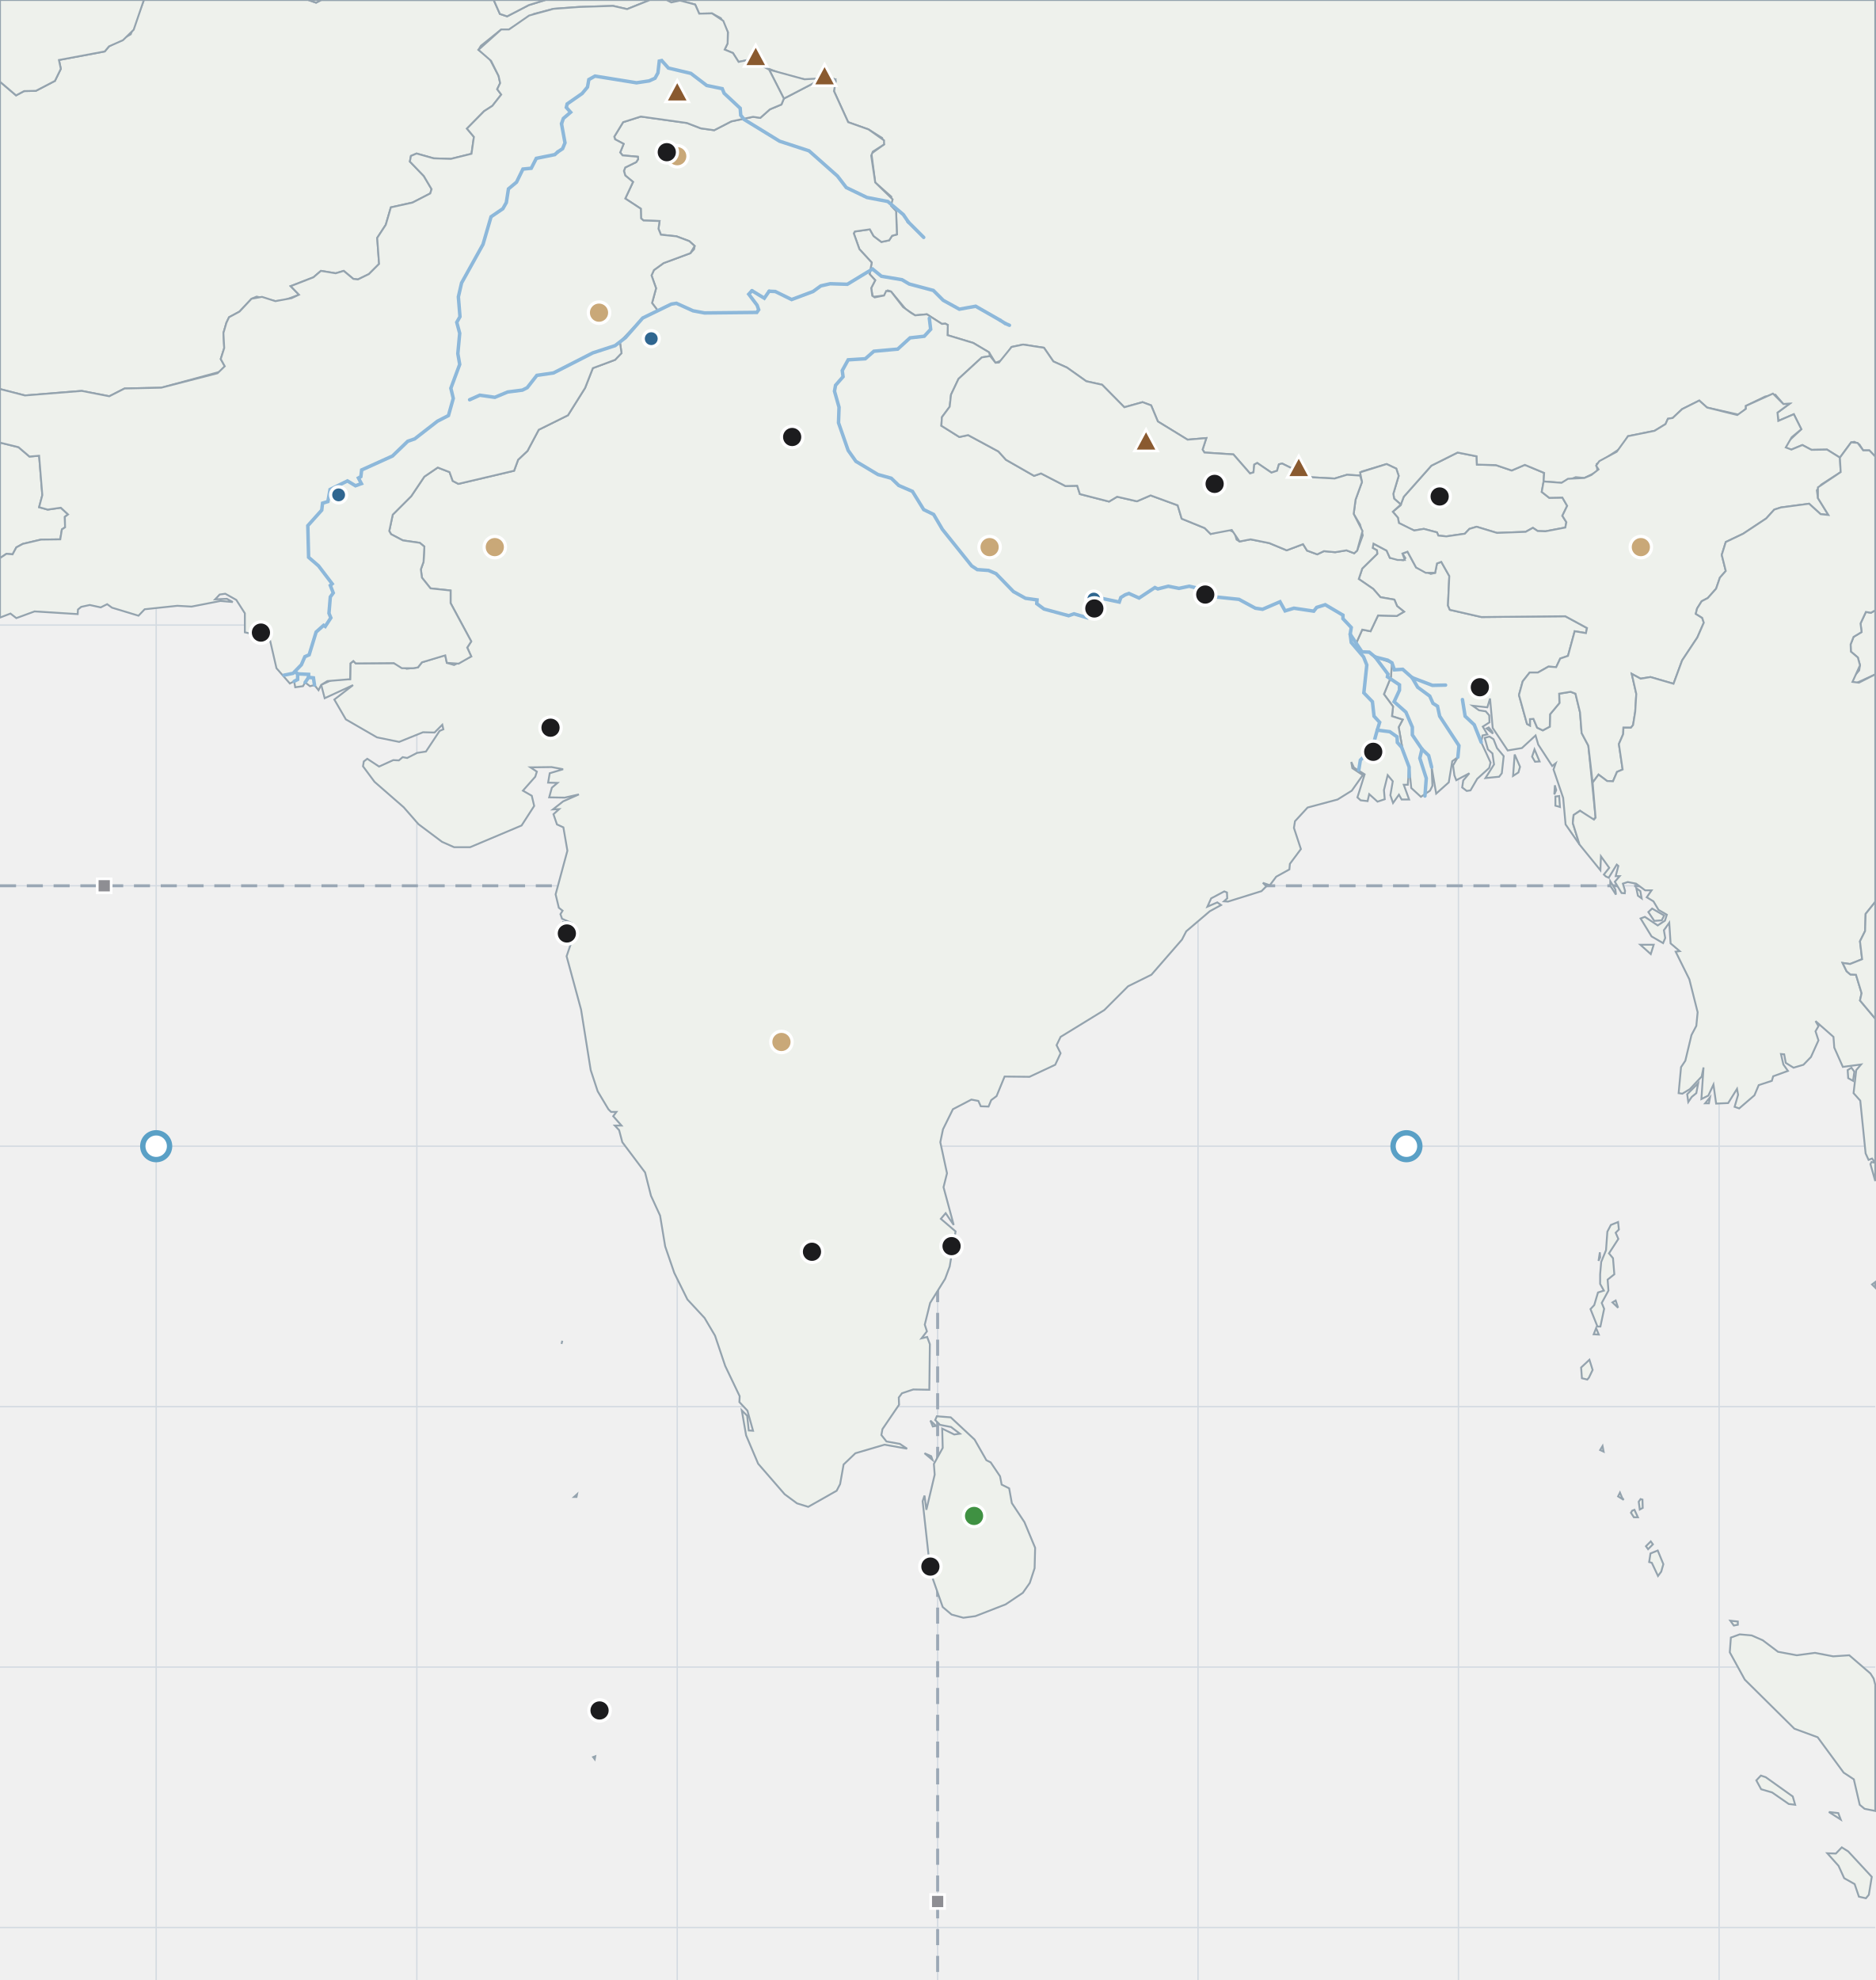
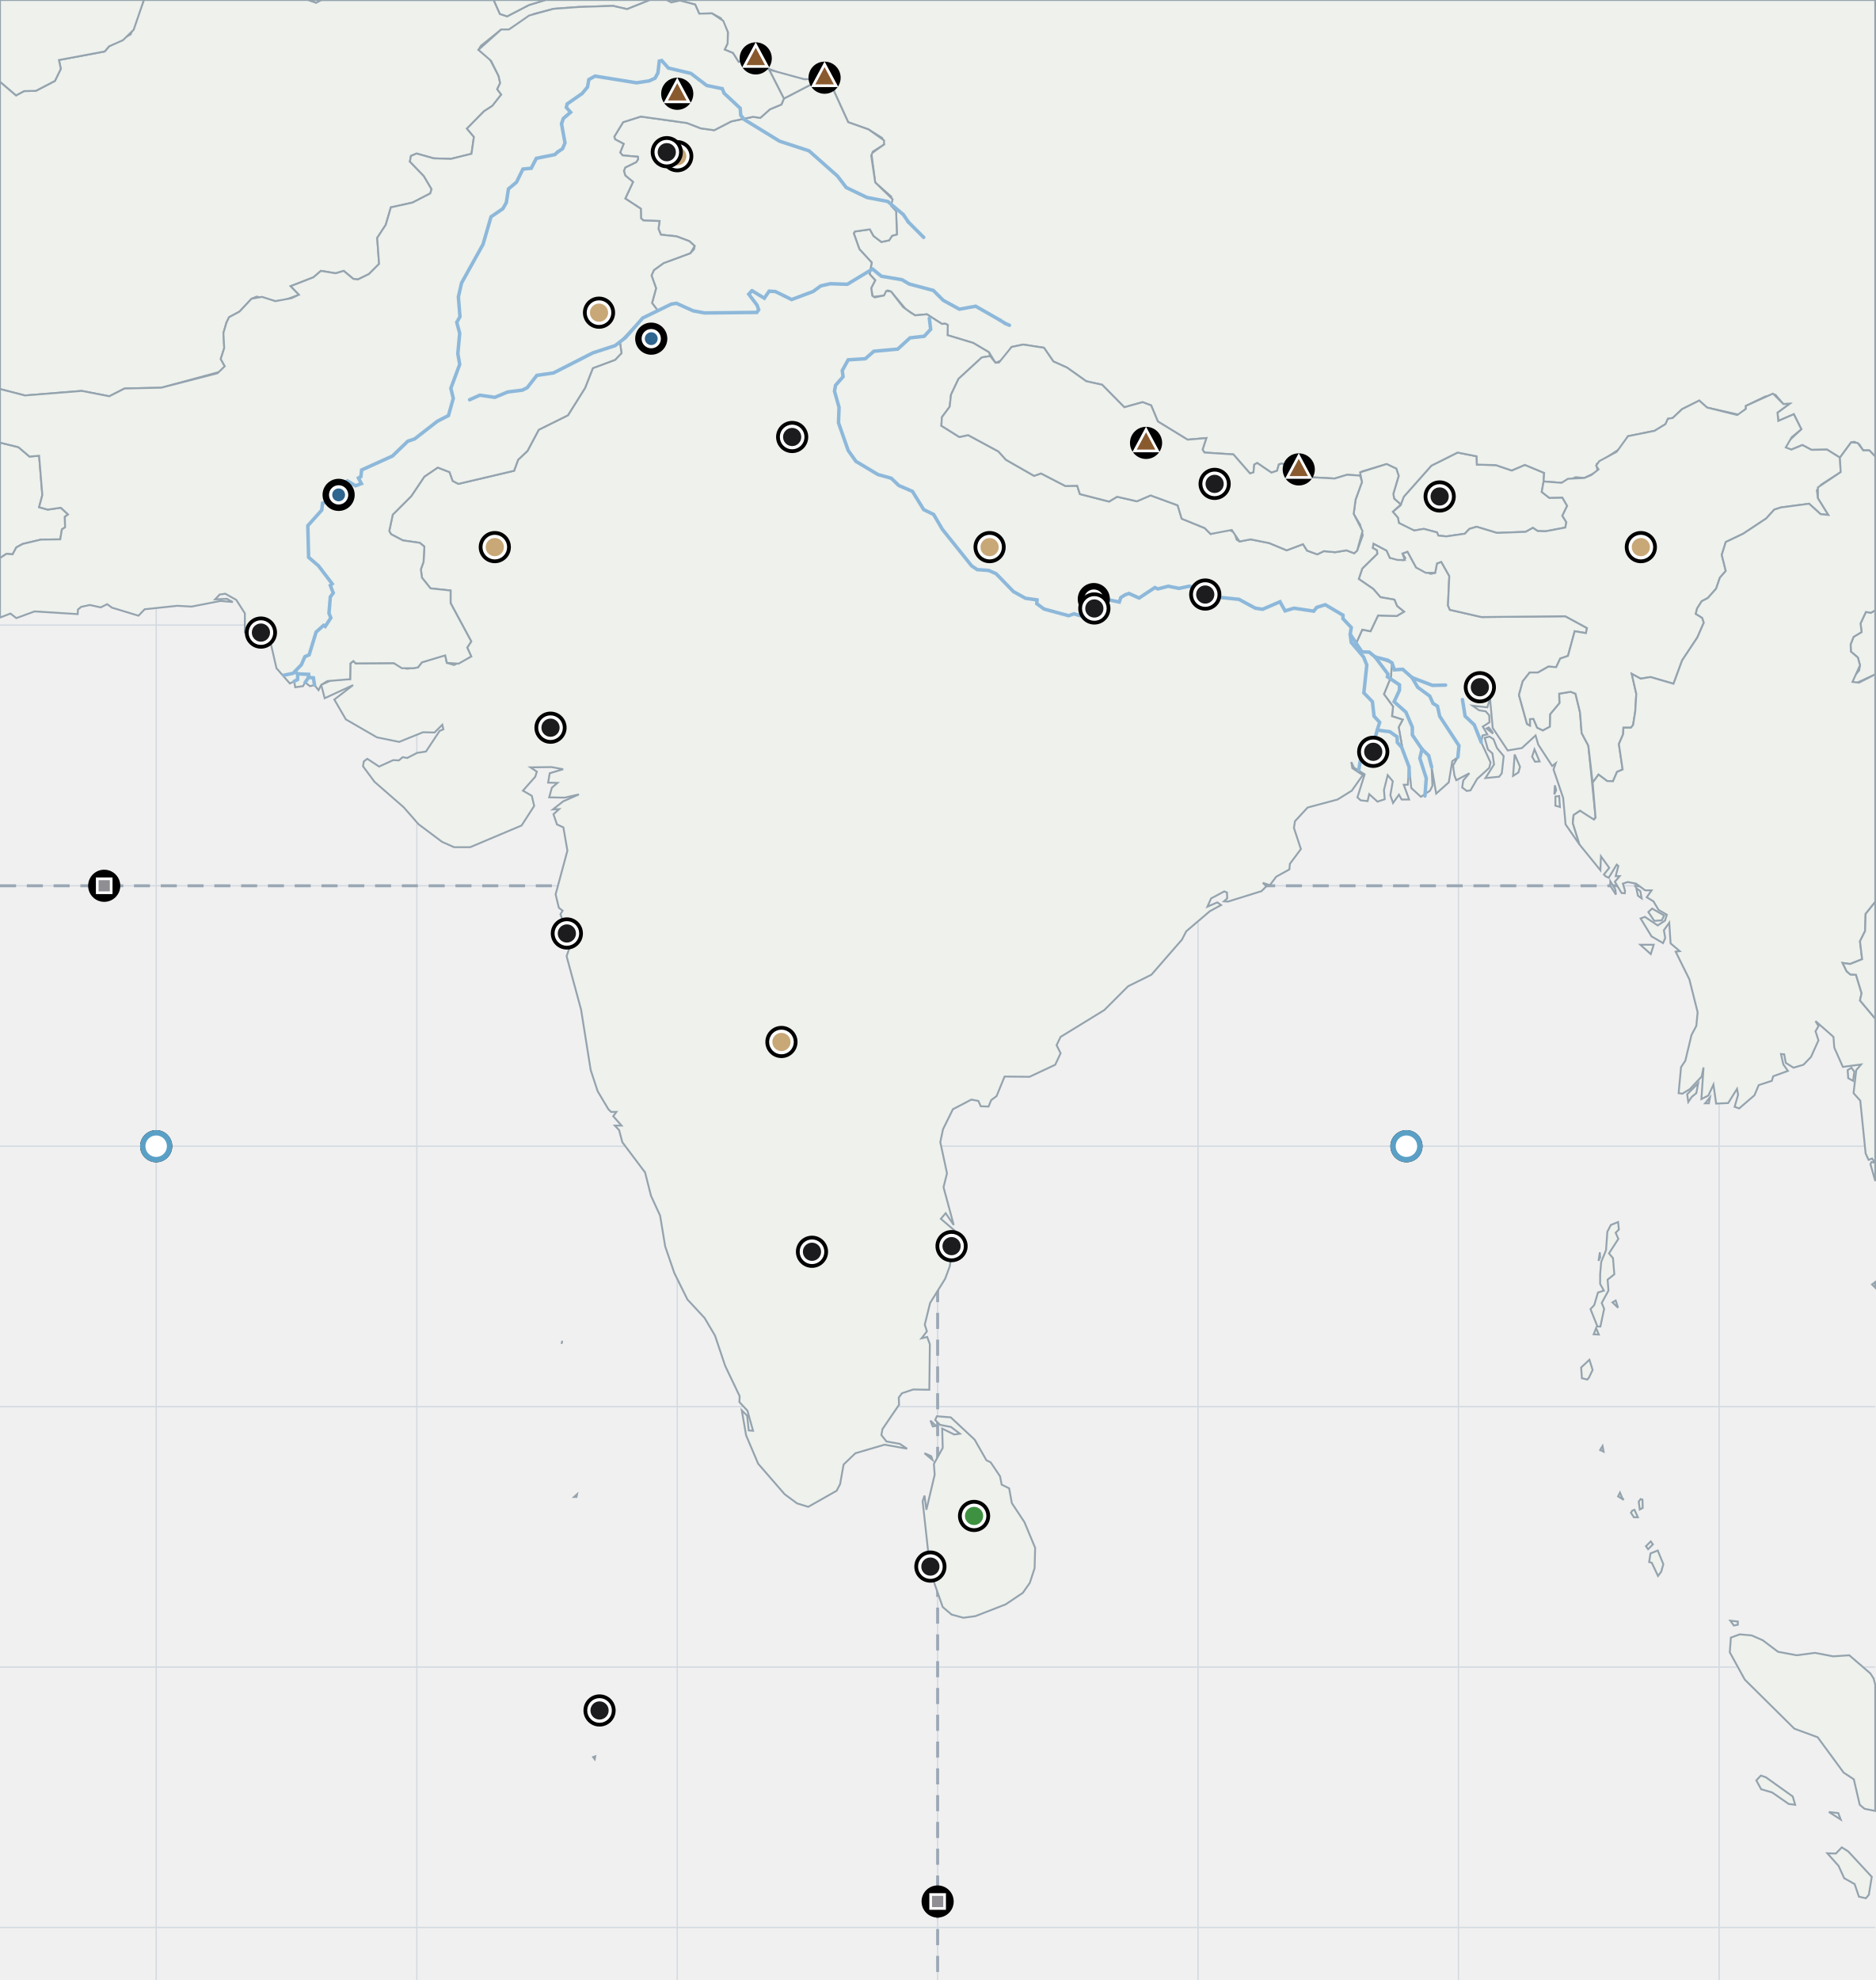
<svg xmlns="http://www.w3.org/2000/svg" viewBox="0 0 700 739" data-region="sasia">
  <style>.land{fill:#eef1ec;stroke:#94a3ae;stroke-width:.7;vector-effect:non-scaling-stroke}.river{fill:none;stroke:#8db8da;stroke-width:1.3;stroke-linecap:round;vector-effect:non-scaling-stroke}.grid{stroke:#d3dae1;stroke-width:.5}.grid-q{stroke:#9aa7b5;stroke-width:1.1;stroke-dasharray:6 4}.marker .hit{fill:#000;fill-opacity:0;pointer-events:all}.marker .dot{fill:#3a3a3c;stroke:#fff;stroke-width:1.2}.m-city .dot{fill:#1c1c1e}.m-river .dot{fill:#2f6690}.m-sea .dot{fill:#fff;stroke:#5aa0c6;stroke-width:2}.m-strait .dot{fill:#1a5276;stroke:#fff;stroke-width:1}.m-mountain .dot{fill:#8a5a2f;stroke:#fff;stroke-width:1}.m-lake .dot{fill:#7ec8e3}.m-island .dot{fill:#3f9142}.m-grid .dot{fill:#8e8e93;stroke:#fff;stroke-width:1}.m-land .dot{fill:#c9a878}</style>
  <g id="grid">
    <line class="grid" x1="58.3" y1="0" x2="58.3" y2="739" />
    <line class="grid" x1="155.6" y1="0" x2="155.6" y2="739" />
    <line class="grid" x1="252.8" y1="0" x2="252.8" y2="739" />
    <line class="grid" x1="350.0" y1="0" x2="350.0" y2="739" />
    <line class="grid" x1="447.2" y1="0" x2="447.2" y2="739" />
    <line class="grid" x1="544.4" y1="0" x2="544.4" y2="739" />
    <line class="grid" x1="641.7" y1="0" x2="641.7" y2="739" />
    <line class="grid" x1="0" y1="719.4" x2="700" y2="719.4" />
    <line class="grid" x1="0" y1="622.2" x2="700" y2="622.2" />
    <line class="grid" x1="0" y1="525.0" x2="700" y2="525.0" />
    <line class="grid" x1="0" y1="427.8" x2="700" y2="427.8" />
    <line class="grid" x1="0" y1="330.6" x2="700" y2="330.6" />
    <line class="grid" x1="0" y1="233.3" x2="700" y2="233.3" />
    <line class="grid" x1="0" y1="136.1" x2="700" y2="136.1" />
    <line class="grid" x1="0" y1="38.9" x2="700" y2="38.9" />
    <line class="grid-q part-shape" data-part="あ" x1="0" y1="330.6" x2="700" y2="330.6" />
    <line class="grid-q part-shape" data-part="い" x1="350.0" y1="0" x2="350.0" y2="739" />
  </g>
  <g id="land">
    <path class="land" fill-rule="evenodd" d="M242.6,0.0L234.1,3.4L228.8,2.2L216.2,2.6L206.6,3.3L199.3,5.2L190.0,11.0L187.1,11.0L179.5,17.1L178.6,18.6L182.7,21.8L186.1,28.3L186.7,31.0L185.6,33.3L187.1,35.3L183.8,39.5L180.7,41.5L174.3,48.0L176.9,51.1L176.0,57.4L168.3,59.3L161.9,59.1L155.5,57.3L153.4,58.2L153.0,60.3L158.2,65.7L161.1,70.6L160.6,72.2L154.0,75.6L145.9,77.4L144.0,83.9L140.8,88.8L141.5,98.5L137.7,102.3L133.6,104.3L131.9,104.1L128.3,101.1L125.3,102.0L119.8,101.1L117.0,103.5L108.5,106.8L111.6,110.0L106.0,112.1L102.8,112.4L95.8,110.7L93.9,111.5L89.4,116.3L85.5,118.4L84.5,120.5L83.4,124.3L83.7,129.9L82.4,134.0L83.9,136.7L82.3,138.7L60.2,144.7L46.5,145.0L40.8,147.9L30.5,145.9L9.3,147.6L0.0,145.2L0.0,30.5L6.0,35.6L9.0,34.0L13.4,33.9L20.5,30.2L22.7,25.7L22.0,22.4L39.1,19.2L40.7,17.3L48.8,12.8L53.7,0.0L115.1,0.0L118.0,1.0L119.9,0.0L184.3,0.0L186.6,5.2L189.3,6.1L197.4,1.9L203.6,0.0Z" />
    <path class="land" fill-rule="evenodd" d="M582.3,301.2L580.6,300.7L580.6,297.3L582.0,297.1L582.3,301.2Z" />
    <path class="land" fill-rule="evenodd" d="M580.9,294.9L580.2,296.5L580.4,293.1L580.9,294.9Z" />
    <path class="land" fill-rule="evenodd" d="M566.8,288.3L564.8,289.6L565.4,281.6L567.4,286.2L566.8,288.3Z" />
    <path class="land" fill-rule="evenodd" d="M574.7,284.2L573.0,284.3L571.9,282.4L572.8,279.7L574.7,284.2Z" />
    <path class="land" fill-rule="evenodd" d="M559.6,289.9L554.5,290.4L557.7,285.3L557.1,281.2L555.4,279.7L554.2,275.4L556.0,274.9L557.5,275.9L558.8,279.2L561.3,282.2L560.6,288.6L559.6,289.9Z" />
    <path class="land" fill-rule="evenodd" d="M556.9,272.9L557.3,273.8L554.9,271.9L555.7,271.5L556.9,272.9Z" />
    <path class="land" fill-rule="evenodd" d="M523.8,209.1L524.6,208.3L523.5,206.6L525.4,205.9L528.6,211.8L534.1,214.2L535.7,213.8L536.4,210.3L538.0,209.7L541.0,215.0L540.5,226.0L541.2,227.6L553.0,230.3L584.3,230.0L592.4,234.4L592.0,236.3L587.8,235.6L585.3,244.8L582.4,245.8L580.9,249.0L578.0,248.8L574.1,251.0L571.0,251.0L568.4,254.3L567.0,259.4L570.0,270.2L571.1,270.8L571.1,268.4L572.4,268.3L573.8,271.6L575.9,272.6L578.5,271.2L578.6,266.6L582.1,262.4L582.0,258.9L586.3,258.2L588.1,258.9L589.8,265.9L590.4,273.6L592.9,278.3L595.6,305.2L594.4,306.0L589.8,302.6L587.4,304.2L587.1,307.2L589.6,315.2L584.4,307.7L583.5,297.8L579.9,287.2L580.7,284.9L579.4,285.9L574.2,277.9L573.2,274.5L568.1,279.2L562.8,280.1L557.2,271.7L556.2,260.7L555.2,264.0L549.7,263.4L552.1,265.1L554.6,265.5L555.9,267.0L556.0,269.6L553.5,271.2L555.2,274.1L553.4,274.5L552.9,277.0L556.4,284.6L555.9,286.6L551.4,290.7L548.9,295.0L547.5,295.2L545.8,293.9L546.2,291.3L548.5,288.6L543.6,291.2L542.9,289.4L542.4,285.7L544.2,282.6L542.1,284.1L540.8,292.0L536.1,296.2L534.4,286.3L534.7,293.3L533.8,295.1L530.4,297.4L526.8,294.1L526.0,286.3L523.5,279.4L522.1,271.4L523.6,268.6L519.6,267.3L520.0,263.7L516.6,259.1L519.2,252.7L519.6,247.4L513.3,245.2L511.1,243.4L508.4,243.3L506.0,240.6L508.5,235.0L511.6,235.6L514.4,229.7L521.4,229.9L524.1,228.3L521.5,226.2L520.5,223.8L515.3,222.9L512.6,219.8L507.2,216.1L508.5,212.2L514.1,206.7L514.0,205.4L512.4,204.5L512.7,202.9L517.6,205.5L518.8,208.2L523.8,209.1Z" />
    <path class="land" fill-rule="evenodd" d="M576.2,179.7L575.5,183.6L578.3,185.8L583.2,185.7L585.0,188.8L583.2,192.5L584.7,194.9L584.3,196.9L576.9,198.3L574.0,198.2L572.2,197.0L569.5,198.5L558.8,198.9L551.2,196.6L548.5,197.4L546.8,199.2L539.9,200.2L536.9,199.9L536.4,198.7L531.5,197.4L527.9,198.0L525.8,197.1L522.2,195.2L521.8,193.2L519.9,191.0L522.7,188.7L524.0,185.4L534.3,173.8L544.1,168.9L551.2,170.3L551.3,173.4L558.4,173.6L564.3,175.6L569.2,173.5L576.4,176.5L576.2,179.7Z" />
    <path class="land" fill-rule="evenodd" d="M700.0,0.0L700.0,251.7L692.8,255.0L691.5,254.5L691.6,253.0L694.0,250.2L694.3,248.3L693.5,245.4L690.9,243.2L690.8,240.5L691.9,237.7L694.9,235.9L694.5,232.7L696.5,228.4L698.4,228.7L700.0,227.8L700.0,170.4L697.8,168.1L695.5,168.1L694.1,165.9L692.2,164.9L691.0,165.1L686.8,170.8L682.0,167.8L676.2,167.9L672.8,166.1L668.7,167.8L667.3,167.5L666.5,166.7L667.5,164.8L672.4,160.2L669.6,154.6L663.8,157.1L663.5,154.0L668.0,150.7L665.7,150.8L662.7,147.3L658.9,148.0L651.7,151.5L651.7,152.6L649.2,154.8L637.2,152.1L634.3,149.5L627.9,152.7L624.4,156.0L622.6,156.3L621.7,158.3L617.6,160.8L607.7,162.8L605.1,167.2L596.0,173.2L596.3,176.0L591.4,178.4L588.2,178.1L582.9,180.2L576.2,179.7L576.4,176.5L569.2,173.5L564.3,175.6L558.4,173.6L551.3,173.4L551.2,170.3L544.1,168.9L534.3,173.8L524.0,185.4L522.9,188.3L520.4,186.1L520.1,184.3L522.1,177.6L521.2,174.9L517.6,173.2L508.3,176.0L507.7,177.5L502.8,177.2L498.2,178.6L488.9,178.1L478.6,173.0L477.4,173.3L476.7,175.7L474.6,176.4L469.3,172.8L468.2,173.4L467.9,176.3L466.6,176.7L460.4,169.6L449.6,168.9L448.9,167.8L450.3,163.5L443.3,164.1L432.2,157.3L429.7,151.3L426.5,150.1L419.7,152.0L411.4,143.6L405.5,142.3L398.3,137.2L393.2,134.9L389.7,129.8L381.9,128.6L377.6,129.5L374.4,134.3L371.6,135.4L369.2,131.5L363.3,128.0L353.7,125.1L353.8,121.3L352.9,120.8L351.6,120.9L346.0,117.3L341.6,117.7L338.1,115.4L332.6,108.8L331.4,108.4L330.0,110.3L325.8,110.8L325.2,107.5L326.7,104.6L324.6,102.3L325.4,98.0L320.8,93.0L318.7,87.1L319.1,86.4L324.7,85.6L326.1,88.1L329.0,90.3L331.9,89.7L333.0,88.0L334.8,87.5L334.5,78.8L332.7,77.3L332.7,73.4L326.7,68.1L325.3,57.3L330.0,53.9L329.3,51.5L324.2,48.3L316.6,45.6L311.3,34.0L311.9,29.6L300.3,29.6L293.4,28.2L284.5,24.7L283.2,23.9L282.9,21.6L275.7,23.1L273.6,19.8L270.5,18.5L271.6,16.2L271.7,12.0L269.1,6.8L265.8,5.0L261.0,5.1L259.5,1.7L253.8,0.2L250.6,0.9L248.8,0.0Z" />
    <path class="land" fill-rule="evenodd" d="M689.9,691.0L698.7,700.5L697.6,707.2L696.5,708.5L693.9,707.9L692.3,703.2L688.4,701.0L686.3,696.4L682.1,691.7L685.3,691.8L687.5,689.5L689.9,691.0Z" />
    <path class="land" fill-rule="evenodd" d="M687.1,679.1L682.7,676.3L686.2,676.7L687.1,679.1Z" />
    <path class="land" fill-rule="evenodd" d="M670.1,673.6L667.7,673.3L661.5,669.0L657.4,667.8L655.6,664.5L657.3,662.7L659.1,663.3L669.2,670.5L670.1,673.6Z" />
    <path class="land" fill-rule="evenodd" d="M670.7,617.8L677.5,616.9L684.3,618.2L690.3,617.8L698.2,624.6L699.4,626.5L700.0,628.8L700.0,675.9L696.0,675.1L694.2,673.6L692.0,664.1L688.2,661.6L678.5,648.4L669.8,645.2L651.3,626.9L645.7,616.7L646.1,611.2L649.4,610.0L653.9,610.4L658.0,612.2L663.7,616.5L670.7,617.8Z" />
    <path class="land" fill-rule="evenodd" d="M648.7,606.4L647.2,606.7L645.9,604.9L648.7,605.2L648.7,606.4Z" />
    <path class="land" fill-rule="evenodd" d="M594.5,292.1L592.9,278.3L590.4,273.6L589.8,265.9L588.1,258.9L586.3,258.2L582.0,258.9L582.1,262.4L578.6,266.6L578.5,271.2L575.9,272.6L573.8,271.6L572.4,268.3L571.1,268.4L571.1,270.8L570.0,270.2L567.0,259.4L568.4,254.3L571.0,251.0L574.1,251.0L578.0,248.8L580.9,249.0L582.4,245.8L585.3,244.8L587.8,235.6L592.0,236.3L592.4,234.4L584.3,230.0L553.0,230.3L541.2,227.6L540.5,226.0L541.0,215.0L538.0,209.7L536.4,210.3L535.7,213.8L532.2,213.8L528.6,211.8L525.4,205.9L523.5,206.6L524.4,209.0L521.7,209.0L518.8,208.2L517.6,205.5L512.7,202.9L512.4,204.5L514.0,205.4L514.1,206.7L508.5,212.2L507.2,216.1L512.6,219.8L515.3,222.9L520.5,223.8L521.5,226.2L524.1,228.3L521.4,229.9L514.4,229.7L511.6,235.6L508.5,235.0L506.0,240.6L508.4,243.3L511.1,243.4L513.3,245.2L519.6,247.4L519.2,252.7L516.6,259.1L520.0,263.7L519.6,267.3L523.6,268.6L522.1,271.4L523.5,279.4L526.0,286.3L525.5,292.9L524.0,292.9L526.0,298.4L523.2,298.4L522.2,296.6L520.0,299.7L519.0,296.8L519.9,291.6L518.0,289.3L516.6,294.9L516.9,298.3L514.2,299.2L511.1,296.4L510.5,299.0L507.9,298.7L506.7,297.6L509.4,289.0L505.4,286.5L504.4,284.4L504.8,286.7L508.7,289.3L504.6,295.1L499.3,298.4L488.1,301.4L483.4,306.5L483.0,309.0L485.6,316.9L481.5,322.4L481.3,324.5L476.4,327.2L474.0,330.4L471.4,329.5L472.7,330.8L470.9,332.6L458.4,336.5L456.9,336.4L458.1,335.3L458.0,333.1L457.0,332.7L452.1,335.3L450.7,338.4L454.4,336.8L455.8,337.8L451.6,340.1L442.8,347.6L441.2,350.7L429.8,363.8L421.1,368.1L412.2,377.0L395.9,387.0L394.4,390.1L395.9,393.1L393.9,397.4L384.3,401.9L375.0,401.8L372.0,409.1L370.0,410.6L369.0,413.0L366.1,412.9L365.2,410.9L362.6,410.4L355.7,414.0L352.0,421.5L351.0,426.3L353.5,437.9L352.2,443.1L356.0,457.2L353.0,452.8L351.2,454.9L356.7,459.6L354.5,472.7L352.8,477.3L347.2,486.3L345.2,494.4L346.0,496.9L344.0,499.5L346.1,499.0L347.1,501.7L346.9,518.7L340.9,518.6L336.7,520.0L335.5,521.6L335.6,524.3L329.4,533.4L329.0,535.6L330.9,538.0L335.9,538.9L338.6,540.7L330.2,539.2L319.3,542.4L314.9,546.6L313.6,553.9L312.3,556.4L301.7,562.4L297.5,561.1L292.9,557.7L283.0,546.3L278.5,535.7L276.9,526.4L278.9,528.4L279.5,533.9L281.1,534.0L279.0,526.5L276.0,523.3L276.1,521.1L270.7,509.8L266.9,498.5L263.0,491.9L256.6,485.0L251.7,475.1L248.3,465.2L246.4,453.7L243.0,446.3L240.8,437.6L232.3,426.3L231.1,421.8L229.5,420.1L232.0,420.1L228.9,416.6L230.1,415.0L228.1,415.0L227.1,414.0L223.1,407.3L220.5,399.4L216.9,376.8L211.5,356.9L214.0,349.6L213.3,347.0L210.7,350.5L210.1,348.5L210.2,344.2L213.6,344.6L209.8,342.9L209.2,341.2L210.0,339.9L208.6,338.8L207.4,333.8L211.8,317.5L210.3,308.8L207.9,307.7L206.6,303.9L208.7,302.0L206.4,302.1L210.2,299.1L216.1,296.5L210.8,297.7L205.0,297.6L206.0,294.0L208.1,292.2L204.6,292.1L205.2,288.6L210.2,287.1L205.9,286.3L198.0,286.4L200.4,288.0L199.8,289.9L195.2,295.1L198.5,297.0L199.4,300.8L194.7,308.1L175.5,316.2L169.5,316.2L165.0,314.2L156.2,307.6L150.7,301.3L139.8,291.8L135.5,286.0L135.8,284.2L137.1,283.2L141.5,286.1L146.8,283.7L148.9,283.8L150.3,282.6L152.0,282.9L155.7,281.0L159.0,280.5L164.1,272.8L165.5,272.2L165.1,270.5L162.2,273.4L157.9,273.3L149.0,276.9L140.7,275.2L129.1,268.5L124.8,261.1L131.8,255.7L121.2,260.6L119.9,255.6L124.1,253.7L130.7,253.5L130.8,247.6L131.9,246.7L132.8,247.6L147.0,247.5L151.8,249.6L156.0,249.1L157.5,247.2L165.1,244.8L166.2,244.6L166.8,247.4L169.5,248.2L175.9,245.0L174.4,241.7L175.9,239.4L168.2,225.1L168.2,220.4L160.7,219.6L157.5,215.6L157.1,212.5L158.1,209.7L158.4,204.0L156.7,202.6L150.4,201.7L146.0,199.4L145.3,198.2L146.6,192.1L153.5,185.2L158.4,177.9L163.4,174.5L167.8,176.2L169.0,179.5L171.1,180.6L191.9,175.7L193.4,171.6L196.9,168.3L201.1,160.4L212.0,155.0L218.4,144.8L221.3,137.4L229.6,134.3L232.0,131.8L231.4,127.6L239.9,118.7L245.6,116.0L243.4,113.1L244.9,107.6L243.2,102.8L244.1,100.8L247.7,98.2L257.7,94.5L259.1,93.0L259.3,91.8L257.3,90.0L252.5,88.2L246.7,87.6L245.8,85.4L246.2,82.5L240.2,82.3L239.3,81.5L239.2,77.9L233.4,74.1L236.3,67.9L233.4,65.5L232.9,63.8L233.4,62.5L237.5,60.5L238.2,59.4L238.1,58.5L232.4,58.0L231.5,56.9L232.8,53.7L229.6,52.0L229.3,51.0L232.6,45.6L239.2,43.5L256.4,45.9L261.6,47.9L266.6,48.6L273.0,45.3L281.1,43.6L283.8,44.0L287.4,40.8L291.7,39.0L292.6,36.8L307.2,29.2L309.1,30.2L311.3,29.4L312.0,30.2L311.3,34.0L316.6,45.6L324.2,48.3L330.0,52.4L330.0,53.9L325.8,56.6L325.2,58.1L326.7,68.1L333.2,74.4L332.6,76.8L334.5,78.8L334.8,87.5L333.0,88.0L331.9,89.7L329.0,90.3L326.1,88.1L324.7,85.6L319.1,86.4L318.7,87.1L320.8,93.0L325.4,98.0L324.6,102.3L326.7,104.6L325.2,107.5L325.6,110.4L326.5,111.0L330.0,110.3L330.8,108.6L332.6,108.8L337.1,114.6L340.1,116.8L341.6,117.7L346.0,117.3L351.6,120.9L352.9,120.8L353.8,121.3L353.7,125.1L363.3,128.0L369.2,131.5L369.6,132.9L366.5,133.4L357.8,141.4L355.0,147.3L354.5,151.8L351.6,155.7L351.4,158.9L358.1,163.1L361.4,162.4L372.7,168.5L375.5,171.6L386.0,177.6L388.6,176.7L397.7,181.4L402.1,181.3L403.1,184.4L414.0,187.2L417.0,185.4L424.4,187.1L429.5,184.9L439.6,188.6L441.1,193.6L449.7,197.1L451.9,199.3L458.3,197.6L460.8,198.7L461.6,201.4L462.7,202.1L466.8,201.3L473.8,202.7L480.3,205.4L486.4,203.1L487.9,205.5L491.7,206.9L494.2,205.7L498.4,206.1L502.6,205.4L505.5,206.5L506.6,205.5L508.7,199.8L507.7,195.8L505.3,191.8L506.0,186.5L508.4,179.9L507.7,176.3L517.6,173.2L521.2,174.9L522.1,177.6L520.1,184.3L520.4,186.1L522.9,188.3L519.9,191.0L521.8,193.2L522.2,195.2L527.9,198.0L531.5,197.4L536.4,198.7L536.9,199.9L539.9,200.2L546.8,199.2L548.5,197.4L551.2,196.6L558.8,198.9L569.5,198.5L572.2,197.0L574.0,198.2L576.9,198.3L584.3,196.9L584.7,194.9L583.2,192.5L585.0,188.8L583.2,185.7L578.3,185.8L575.5,183.6L576.2,179.7L582.9,180.2L585.3,178.7L591.4,178.4L594.0,177.3L596.7,175.2L595.8,173.8L597.0,172.1L603.5,168.6L607.7,162.8L617.6,160.8L621.7,158.3L622.6,156.3L624.4,156.0L627.9,152.7L634.3,149.5L637.2,152.1L648.5,154.9L651.7,152.6L651.7,151.5L661.8,146.9L665.7,150.8L668.0,150.7L663.5,154.0L663.8,157.1L669.6,154.6L672.4,160.2L668.8,163.2L666.6,167.0L668.7,167.8L672.8,166.1L676.2,167.9L682.0,167.8L686.8,170.8L687.1,176.2L679.8,180.9L678.2,183.0L678.6,185.9L682.5,192.2L679.6,191.9L675.3,188.0L664.8,189.4L662.3,190.2L659.3,193.5L650.7,199.2L644.2,202.3L642.7,207.1L644.2,213.1L642.0,215.6L640.6,219.7L637.5,223.2L635.2,224.4L633.5,227.1L633.0,229.1L635.4,230.6L636.0,232.4L633.6,237.9L627.9,246.5L624.7,255.2L616.1,252.7L612.4,253.3L609.1,251.5L610.8,259.0L610.4,265.6L609.6,270.6L608.8,271.6L606.0,271.6L605.9,274.0L604.3,277.7L605.7,287.2L603.6,288.1L602.1,291.6L599.9,291.5L596.7,289.1L594.5,292.1Z" />
    <path class="land" fill-rule="evenodd" d="M620.1,586.6L618.9,588.2L616.6,583.3L615.6,583.0L616.1,579.8L618.8,578.7L620.9,583.8L620.1,586.6Z" />
    <path class="land" fill-rule="evenodd" d="M617.0,576.4L615.2,578.2L614.4,577.1L616.2,575.3L617.0,576.4Z" />
    <path class="land" fill-rule="evenodd" d="M611.4,566.3L609.9,566.3L608.8,564.6L609.3,563.8L610.1,563.5L611.4,566.3Z" />
    <path class="land" fill-rule="evenodd" d="M613.2,562.8L612.1,563.4L611.7,560.5L612.4,559.5L613.1,559.7L613.2,562.8Z" />
    <path class="land" fill-rule="evenodd" d="M215.2,558.7L214.3,558.7L215.4,557.7L215.2,558.7Z" />
    <path class="land" fill-rule="evenodd" d="M605.5,559.0L606.1,559.8L604.0,558.5L604.7,557.1L605.5,559.0Z" />
    <path class="land" fill-rule="evenodd" d="M598.6,541.8L597.3,541.2L598.2,539.7L598.6,541.8Z" />
    <path class="land" fill-rule="evenodd" d="M593.1,514.2L592.5,514.9L590.5,514.4L590.2,510.4L593.3,507.5L594.5,511.3L593.1,514.2Z" />
    <path class="land" fill-rule="evenodd" d="M209.6,501.6L209.9,500.4L209.6,501.6Z" />
    <path class="land" fill-rule="evenodd" d="M596.8,498.1L594.9,498.0L595.8,495.7L596.8,498.1Z" />
    <path class="land" fill-rule="evenodd" d="M603.1,485.4L604.0,488.1L601.9,486.1L603.1,485.4Z" />
    <path class="land" fill-rule="evenodd" d="M597.3,469.3L596.7,470.6L597.2,467.4L597.3,469.3Z" />
    <path class="land" fill-rule="evenodd" d="M597.4,495.1L596.3,495.1L593.7,488.6L595.1,487.1L596.5,482.4L598.7,481.7L597.3,479.2L597.3,475.6L597.7,471.0L599.5,466.6L600.0,459.7L601.3,457.2L604.0,456.1L604.3,458.9L603.1,460.1L604.1,462.4L600.6,467.8L602.1,469.6L602.6,475.6L600.1,477.6L600.4,481.7L597.9,486.3L598.8,488.5L597.4,495.1Z" />
    <path class="land" fill-rule="evenodd" d="M0.0,165.2L6.9,166.9L11.0,170.4L14.6,170.1L15.8,184.8L14.6,189.3L17.8,190.2L22.7,189.5L25.4,192.0L24.2,192.9L24.3,196.8L23.1,197.6L22.5,201.3L15.3,201.4L8.5,203.0L6.1,204.3L4.7,206.9L2.4,206.7L0.0,208.3Z" />
    <path class="land" fill-rule="evenodd" d="M287.1,26.0L300.3,29.6L307.2,29.2L292.6,36.8L287.1,26.0Z" />
    <path class="land" fill-rule="evenodd" d="M347.6,543.5L348.1,544.9L345.1,542.4L347.6,543.5Z" />
    <path class="land" fill-rule="evenodd" d="M349.4,532.2L348.2,532.4L347.3,530.2L349.4,532.2Z" />
    <path class="land part-shape" data-part="お" fill-rule="evenodd" d="M349.7,528.6L354.9,529.0L363.8,537.3L368.2,545.0L369.8,545.8L373.3,551.0L373.9,554.1L376.7,555.5L377.7,561.0L382.4,568.1L386.4,577.7L386.2,585.3L384.4,590.8L381.8,594.5L375.4,598.8L364.1,603.2L359.6,603.8L355.2,602.6L351.9,599.8L347.3,586.7L344.4,560.3L345.1,558.2L345.8,563.5L348.9,550.4L348.6,546.4L351.9,540.4L351.7,533.2L356.2,535.4L358.3,535.1L355.0,532.6L350.9,531.8L349.1,530.0L349.7,528.6Z" />
    <path class="land" fill-rule="evenodd" d="M222.0,656.6L221.4,655.8L222.2,655.5L222.0,656.6Z" />
    <path class="land" fill-rule="evenodd" d="M223.8,638.5L223.1,638.3L224.0,636.9L223.8,638.5Z" />
    <path class="land" fill-rule="evenodd" d="M589.6,315.2L587.1,307.2L587.4,304.2L589.8,302.6L595.0,305.9L595.6,305.2L594.5,292.1L596.7,289.1L599.9,291.5L602.1,291.6L603.6,288.1L605.7,287.2L604.3,277.7L605.9,274.0L606.0,271.6L608.8,271.6L609.6,270.6L610.4,265.6L610.8,259.0L609.1,251.5L612.4,253.3L616.1,252.7L624.7,255.2L627.9,246.5L633.6,237.9L636.0,232.4L635.4,230.6L633.0,229.1L633.5,227.1L635.2,224.4L637.5,223.2L640.6,219.7L642.0,215.6L644.2,213.1L642.7,207.1L644.2,202.3L650.7,199.2L659.3,193.5L662.3,190.2L664.8,189.4L675.3,188.0L679.6,191.9L682.5,192.2L678.6,185.9L678.6,181.9L687.1,176.2L686.8,170.8L691.0,165.1L693.4,165.3L695.5,168.1L697.8,168.1L700.0,170.4L700.0,227.8L698.4,228.7L696.5,228.4L694.5,232.7L694.9,235.9L691.9,237.7L690.8,240.5L690.9,243.2L693.5,245.4L694.3,248.3L691.5,254.5L693.9,254.8L700.0,251.7L700.0,336.6L696.4,341.1L696.2,347.5L694.3,351.3L695.1,358.0L690.6,359.8L687.8,359.4L689.3,362.5L690.7,363.7L692.8,363.8L694.9,370.7L694.3,373.4L700.0,380.2L700.0,440.8L698.2,434.5L698.6,433.7L700.0,434.0L698.8,432.4L697.5,432.9L696.4,430.5L694.4,410.8L691.9,408.0L692.9,399.4L694.7,397.3L687.9,398.2L684.7,391.0L684.4,387.0L677.7,381.1L678.8,383.0L677.7,384.9L678.8,388.3L676.0,394.5L673.2,397.4L669.5,398.5L666.6,396.7L666.0,393.5L664.8,393.4L665.7,397.3L667.4,399.7L661.9,401.7L661.4,403.4L656.5,405.0L654.9,408.8L649.2,413.7L647.5,413.1L648.8,408.6L648.4,406.4L645.1,411.7L640.6,411.9L639.6,404.8L637.7,408.9L635.1,410.2L635.9,398.4L635.2,401.8L630.8,406.5L628.0,408.2L626.6,408.0L627.5,398.3L629.1,395.9L631.4,386.3L633.2,382.9L633.7,377.8L630.6,365.5L625.5,355.2L627.0,355.0L623.6,352.1L623.1,344.4L621.1,347.2L621.6,350.1L620.8,352.0L616.5,349.5L612.4,342.8L614.0,342.2L618.8,345.4L621.5,343.6L622.2,341.4L619.1,339.6L617.2,336.4L614.7,334.9L616.5,332.3L614.1,332.3L610.7,329.8L607.6,329.2L605.8,329.8L606.6,332.5L606.5,333.4L605.3,333.3L602.8,329.1L604.6,327.0L603.1,327.0L604.1,323.2L603.5,322.7L600.5,327.6L599.4,327.1L598.7,326.4L600.7,323.9L597.6,319.6L597.4,324.8L589.6,315.2Z" />
    <path class="land" fill-rule="evenodd" d="M700.0,480.6L698.8,479.4L700.0,478.5Z" />
    <path class="land" fill-rule="evenodd" d="M637.9,411.8L636.5,411.8L638.3,409.6L637.9,411.8Z" />
    <path class="land" fill-rule="evenodd" d="M631.5,409.4L630.2,411.3L629.8,408.4L633.9,404.3L633.2,408.0L631.5,409.4Z" />
    <path class="land" fill-rule="evenodd" d="M691.7,403.4L689.9,402.4L689.7,399.4L691.1,398.5L692.2,400.0L691.7,403.4Z" />
    <path class="land" fill-rule="evenodd" d="M616.2,356.1L612.3,352.6L617.3,352.6L616.2,356.1Z" />
    <path class="land" fill-rule="evenodd" d="M616.7,339.1L621.2,341.7L620.3,343.5L617.5,343.7L615.3,340.4L616.7,339.1Z" />
    <path class="land" fill-rule="evenodd" d="M612.3,332.6L612.8,335.3L611.4,334.3L610.8,331.5L612.3,332.6Z" />
    <path class="land" fill-rule="evenodd" d="M603.0,332.0L603.2,333.9L601.1,330.6L601.1,328.9L603.0,332.0Z" />
    <path class="land" fill-rule="evenodd" d="M369.6,132.9L371.6,135.4L372.9,135.3L377.6,129.5L381.9,128.6L389.7,129.8L393.2,134.9L398.3,137.2L405.5,142.3L411.4,143.6L419.7,152.0L426.5,150.1L429.7,151.3L432.2,157.3L443.3,164.1L450.3,163.5L448.9,167.8L449.6,168.9L460.4,169.6L466.6,176.7L467.9,176.3L468.2,173.4L469.3,172.8L474.6,176.4L476.7,175.7L477.4,173.3L478.6,173.0L488.9,178.1L498.2,178.6L502.8,177.2L507.7,177.5L508.4,179.9L506.0,186.5L505.3,191.8L508.6,198.2L506.6,205.5L505.5,206.5L502.6,205.4L498.4,206.1L494.2,205.7L491.7,206.9L487.9,205.5L486.4,203.1L480.3,205.4L473.8,202.7L466.8,201.3L462.7,202.1L459.8,197.8L451.9,199.3L449.7,197.1L441.1,193.6L439.6,188.6L429.5,184.9L424.4,187.1L417.0,185.4L414.0,187.2L403.1,184.4L402.1,181.3L397.7,181.4L388.6,176.7L386.0,177.6L375.5,171.6L372.7,168.5L361.4,162.4L358.1,163.1L351.4,158.9L351.6,155.7L354.5,151.8L355.0,147.3L357.8,141.4L366.5,133.4L369.6,132.9Z" />
    <path class="land" fill-rule="evenodd" d="M0.0,145.2L9.3,147.6L30.5,145.9L40.8,147.9L46.5,145.0L60.2,144.7L81.2,139.3L83.9,136.7L82.4,134.0L83.7,129.9L83.4,124.3L84.5,120.5L85.5,118.4L89.4,116.3L93.9,111.5L97.8,110.8L102.8,112.4L108.8,111.3L111.6,110.0L108.5,106.8L117.0,103.5L119.8,101.1L125.3,102.0L128.3,101.1L131.9,104.1L133.6,104.3L137.7,102.3L141.5,98.5L140.8,88.8L144.0,83.9L145.9,77.4L154.0,75.6L160.6,72.2L161.1,70.6L158.2,65.7L153.0,60.3L153.4,58.2L155.5,57.3L161.9,59.1L168.3,59.3L176.0,57.4L176.9,51.1L174.3,48.0L180.7,41.5L183.8,39.5L187.1,35.3L185.6,33.3L186.7,31.0L186.1,28.3L183.3,22.7L178.6,18.6L187.1,11.0L190.0,11.0L197.5,5.8L206.6,3.3L216.2,2.6L228.8,2.2L234.1,3.4L242.6,0.0L248.8,0.0L250.6,0.9L253.8,0.2L259.5,1.7L261.0,5.1L265.8,5.0L270.0,7.8L271.7,12.0L271.6,16.2L270.5,18.5L273.6,19.8L275.7,23.1L282.9,21.6L283.2,23.9L287.1,26.0L292.6,36.8L291.7,39.0L287.4,40.8L283.8,44.0L281.1,43.6L273.0,45.3L266.6,48.6L261.6,47.9L256.4,45.9L239.2,43.5L232.6,45.6L229.3,51.0L229.6,52.0L232.8,53.7L231.5,56.9L232.4,58.0L238.1,58.5L238.2,59.4L237.5,60.5L233.4,62.5L232.9,63.8L233.4,65.5L236.3,67.9L233.4,74.1L239.2,77.9L239.3,81.5L240.2,82.3L246.2,82.5L245.8,85.4L246.7,87.6L252.5,88.2L257.3,90.0L259.3,91.8L257.7,94.5L247.7,98.2L244.1,100.8L243.2,102.8L244.9,107.6L243.4,113.1L245.6,116.0L239.9,118.7L231.4,127.6L232.0,131.8L229.6,134.3L221.3,137.4L218.4,144.8L212.0,155.0L201.1,160.4L196.9,168.3L193.4,171.6L191.9,175.7L171.1,180.6L169.0,179.5L167.8,176.2L163.4,174.5L158.4,177.9L153.5,185.2L146.6,192.1L145.3,198.2L146.0,199.4L150.4,201.7L156.7,202.6L158.4,204.0L158.1,209.7L157.1,212.5L157.5,215.6L160.7,219.6L168.2,220.4L168.2,225.1L175.9,239.4L174.4,241.7L175.9,245.0L171.2,247.7L166.8,247.4L166.2,244.6L157.5,247.2L156.0,249.1L154.3,249.4L150.0,249.4L147.0,247.5L132.8,247.6L131.9,246.7L130.8,247.6L130.7,253.5L122.2,254.2L119.9,255.6L118.9,257.6L117.4,255.7L115.7,256.1L113.9,254.7L113.1,256.1L110.2,256.5L109.8,254.3L108.2,255.1L103.2,249.4L100.6,238.1L91.4,236.0L91.4,228.9L88.2,223.9L84.1,221.6L82.0,221.9L80.3,223.7L84.7,223.5L86.9,224.7L82.3,224.3L71.5,226.4L66.2,226.1L54.0,227.4L51.7,229.8L41.8,226.8L40.0,225.5L37.6,226.7L33.5,225.8L30.3,226.5L29.1,227.5L29.0,229.2L12.9,228.2L6.1,230.7L3.9,229.0L0.0,230.5L0.0,208.3L2.4,206.7L4.7,206.9L6.1,204.3L8.5,203.0L15.3,201.4L22.5,201.3L23.1,197.6L24.3,196.8L24.2,192.9L25.4,192.0L22.7,189.5L17.8,190.2L14.6,189.3L15.8,184.8L14.6,170.1L11.0,170.4L6.9,166.9L0.0,165.2Z" />
    <path class="land" fill-rule="evenodd" d="M700.0,380.2L694.3,373.4L694.9,370.7L692.8,363.8L690.7,363.7L689.3,362.5L687.8,359.4L690.6,359.8L695.1,358.0L694.3,351.3L696.2,347.5L696.4,341.1L700.0,336.6Z" />
    <path class="land" fill-rule="evenodd" d="M203.6,0.0L197.4,1.9L189.3,6.1L186.6,5.2L184.3,0.0L119.9,0.0L118.0,1.0L115.1,0.0Z" />
    <path class="land" fill-rule="evenodd" d="M53.7,0.0L49.9,11.1L45.9,15.0L40.7,17.3L39.1,19.2L22.0,22.4L22.7,25.7L20.5,30.2L13.4,33.9L9.0,34.0L6.0,35.6L0.0,30.5L0.0,0.0Z" />
  </g>
  <g id="rivers">
    <path class="river part-shape" data-part="し" d="M209.6,46.2L210.9,53.3L210.0,55.5L208.2,56.7" />
    <path class="river part-shape" data-part="し" d="M113.9,254.7L115.2,252.8" />
    <path class="river part-shape" data-part="し" d="M109.8,254.3L111.1,253.6L111.1,251.5" />
    <path class="river part-shape" data-part="し" d="M115.2,252.8L117.0,253.0L117.4,255.7" />
    <path class="river part-shape" data-part="し" d="M115.2,252.8L115.2,251.7L111.1,251.5" />
    <path class="river part-shape" data-part="し" d="M111.1,251.5L110.1,250.7" />
    <path class="river part-shape" data-part="し" d="M344.8,88.6L338.9,82.7" />
    <path class="river part-shape" data-part="し" d="M339.1,82.9L337.2,80.1L331.4,75.2L323.6,73.7L315.9,70.0L312.6,65.7L302.0,56.3L291.0,52.7L277.8,44.6L276.5,43.0L276.3,40.4L270.3,34.8L269.6,33.1L263.8,31.9L257.9,27.4L249.5,25.4L247.0,22.6L246.1,22.8L245.6,27.2L244.5,29.2L242.3,30.2L237.6,30.9L222.1,28.4L219.8,29.7L219.3,32.5L217.3,34.9L211.7,38.8L211.4,40.1L213.0,41.9L210.3,44.2L209.6,46.2" />
    <path class="river part-shape" data-part="し" d="M208.2,56.7L207.1,57.7L200.2,59.1L198.3,62.8L195.2,63.1L192.8,68.0L189.8,70.5L189.0,75.6L187.7,77.9L183.3,80.9L180.3,91.2L172.3,105.6L171.1,110.8L171.7,118.2L170.5,120.3L171.6,124.4L170.9,132.0L171.6,136.0L168.3,144.9L169.2,148.7L167.4,155.1L163.3,157.2L154.8,163.8L152.2,164.7L146.5,170.2L135.0,175.4L134.7,177.9L133.8,178.4L134.9,180.5L132.7,181.3L129.7,179.5L123.2,182.7L122.4,187.2L120.4,187.8L120.1,190.4L114.9,196.2L115.2,208.0L118.9,211.2L124.0,217.9L123.3,218.5L124.4,221.3L123.3,222.8L122.8,228.9L123.5,230.6L121.4,233.8L120.8,233.4L118.0,235.9L115.4,244.4L113.8,245.1L112.5,248.1L109.4,251.3L106.0,252.0" />
    <path class="river part-shape" data-part="す" d="M375.2,120.7L373.3,119.5" />
    <path class="river part-shape" data-part="す" d="M287.1,108.7L285.3,111.3L280.7,108.5" />
    <path class="river part-shape" data-part="す" d="M376.8,121.4L375.2,120.7" />
    <path class="river part-shape" data-part="す" d="M373.3,119.5L364.2,114.3L358.1,115.4L352.1,112.1L348.4,108.4L339.4,106.0L336.7,104.4L329.0,103.1L325.7,100.4L316.3,106.1L309.9,105.9L306.4,106.7L303.5,108.8L295.5,111.8L289.4,108.8L287.1,108.7" />
    <path class="river part-shape" data-part="す" d="M280.7,108.5L279.5,109.8L282.6,113.9L283.2,115.6L282.5,116.6L263.0,116.8L258.7,116.0L252.5,113.2L250.6,113.5L239.9,118.7L233.5,126.0L229.6,129.0L221.3,131.7L206.6,139.2L200.4,140.1L196.8,144.7L195.0,145.6L189.5,146.3L184.7,148.3L179.1,147.5L175.3,149.2" />
    <path class="river part-shape" data-part="せ" d="M534.4,286.3L533.3,282.0L530.8,279.6" />
    <path class="river part-shape" data-part="せ" d="M530.8,279.6L530.0,283.0L532.4,290.5L531.9,297.1" />
    <path class="river part-shape" data-part="せ" d="M514.1,272.5L512.2,279.4L507.8,283.7L507.2,287.4" />
    <path class="river part-shape" data-part="せ" d="M514.1,272.5L518.8,273.1L521.5,275.0L521.6,277.1L523.2,278.9L526.0,286.3L526.0,289.9" />
    <path class="river part-shape" data-part="せ" d="M545.9,261.1L546.9,267.3L550.3,270.5L552.9,277.0" />
    <path class="river part-shape" data-part="せ" d="M527.1,252.9L529.2,256.5L533.7,259.8L534.9,262.5L536.6,263.6L537.4,267.3L544.6,278.3L544.2,282.6" />
    <path class="river part-shape" data-part="せ" d="M527.1,252.9L534.7,255.8L539.6,255.7" />
    <path class="river part-shape" data-part="せ" d="M513.3,245.2L518.1,251.6L517.9,252.6L522.4,255.6L522.4,257.6L520.4,261.9L524.8,265.8L527.2,271.4L527.2,274.3L530.8,279.6" />
    <path class="river part-shape" data-part="せ" d="M513.3,245.2L518.0,246.4L519.6,247.4L520.5,250.0L523.6,249.8L527.1,252.9" />
    <path class="river part-shape" data-part="せ" d="M504.0,236.7L504.4,239.8L509.0,245.2L510.2,248.2L509.1,258.6L512.3,261.9L512.9,267.3L515.0,269.6L514.1,272.5" />
    <path class="river part-shape" data-part="せ" d="M504.0,236.7L508.4,243.3L511.1,243.4L513.3,245.2" />
    <path class="river part-shape" data-part="せ" d="M346.9,118.8L347.4,122.9L345.0,125.5L339.7,126.1L335.1,130.3L326.2,131.1L323.0,133.9L316.6,134.3L314.4,138.3L314.7,140.6L311.9,143.8L311.5,146.0L313.2,152.0L313.0,157.8L316.6,168.1L319.5,172.2L327.7,177.1L332.7,178.5L335.5,181.2L340.6,183.4L344.8,190.2L348.5,192.0L351.8,197.6L362.7,211.2L364.8,212.6L369.0,212.9L371.8,214.1L378.3,220.8L382.8,223.3L387.1,223.9L387.0,225.3L389.7,227.3L398.9,229.8L400.9,229.1L406.0,230.6L411.0,226.6L411.6,223.4L417.8,224.7L418.4,223.0L420.0,222.0L421.4,221.5L425.2,223.2L431.1,219.3L432.2,219.8L436.1,218.8L440.1,219.6L443.9,218.8L449.5,220.1L453.8,222.8L462.5,223.7L468.6,227.0L471.3,227.4L477.8,224.6L479.7,228.0L483.0,227.0L490.4,228.1L491.5,226.7L494.7,225.7L501.3,229.6L501.3,230.9L504.4,234.2L504.0,236.7" />
  </g>
  <g id="markers">
    <g class="marker m-grid" data-part="あ" data-kind="緯度" transform="translate(38.9,330.6)">
+       <circle class="pulse-ring" r="6" />
      <circle class="hit" r="16" />
      <rect class="dot" x="-2.6" y="-2.6" width="5.2" height="5.2" />
    </g>
    <g class="marker m-grid" data-part="い" data-kind="経度" transform="translate(350.0,709.7)">
+       <circle class="pulse-ring" r="6" />
      <circle class="hit" r="16" />
      <rect class="dot" x="-2.6" y="-2.6" width="5.2" height="5.2" />
    </g>
    <g class="marker m-sea" data-part="う" data-kind="海" transform="translate(58.3,427.8)">
+       <circle class="pulse-ring" r="6" />
      <circle class="hit" r="16" />
      <circle class="dot" r="5" />
    </g>
    <g class="marker m-sea" data-part="え" data-kind="湾" transform="translate(525.0,427.8)">
+       <circle class="pulse-ring" r="6" />
      <circle class="hit" r="16" />
      <circle class="dot" r="5" />
    </g>
    <g class="marker m-island" data-part="お" data-kind="島" transform="translate(363.6,565.8)">
+       <circle class="pulse-ring" r="6" />
      <circle class="hit" r="16" />
      <circle class="dot" r="4" />
    </g>
    <g class="marker m-mountain" data-part="か" data-kind="山" transform="translate(282.1,21.8)">
+       <circle class="pulse-ring" r="6" />
      <circle class="hit" r="16" />
      <polygon class="dot" points="0,-5 4.3,3 -4.3,3" />
    </g>
    <g class="marker m-mountain" data-part="き" data-kind="山脈" transform="translate(252.8,35.0)">
+       <circle class="pulse-ring" r="6" />
      <circle class="hit" r="16" />
      <polygon class="dot" points="0,-5 4.3,3 -4.3,3" />
    </g>
    <g class="marker m-mountain" data-part="く" data-kind="山脈" transform="translate(427.8,165.3)">
+       <circle class="pulse-ring" r="6" />
      <circle class="hit" r="16" />
      <polygon class="dot" points="0,-5 4.3,3 -4.3,3" />
    </g>
    <g class="marker m-mountain" data-part="け" data-kind="山" transform="translate(484.8,175.2)">
+       <circle class="pulse-ring" r="6" />
      <circle class="hit" r="16" />
      <polygon class="dot" points="0,-5 4.3,3 -4.3,3" />
    </g>
    <g class="marker m-land" data-part="こ" data-kind="高原" transform="translate(291.7,388.9)">
+       <circle class="pulse-ring" r="6" />
      <circle class="hit" r="16" />
      <circle class="dot" r="4" />
    </g>
    <g class="marker m-land" data-part="さ" data-kind="平原" transform="translate(369.4,204.2)">
+       <circle class="pulse-ring" r="6" />
      <circle class="hit" r="16" />
      <circle class="dot" r="4" />
    </g>
    <g class="marker m-river" data-part="し" data-kind="川" transform="translate(126.4,184.7)">
+       <circle class="pulse-ring" r="6" />
      <circle class="hit" r="16" />
      <circle class="dot" r="3" />
    </g>
    <g class="marker m-river" data-part="す" data-kind="川" transform="translate(243.1,126.4)">
+       <circle class="pulse-ring" r="6" />
      <circle class="hit" r="16" />
      <circle class="dot" r="3" />
    </g>
    <g class="marker m-river" data-part="せ" data-kind="川" transform="translate(408.3,223.6)">
+       <circle class="pulse-ring" r="6" />
      <circle class="hit" r="16" />
      <circle class="dot" r="3" />
    </g>
    <g class="marker m-land" data-part="そ" data-kind="砂漠" transform="translate(184.7,204.2)">
+       <circle class="pulse-ring" r="6" />
      <circle class="hit" r="16" />
      <circle class="dot" r="4" />
    </g>
    <g class="marker m-land" data-part="た" data-kind="地方" transform="translate(252.8,58.3)">
+       <circle class="pulse-ring" r="6" />
      <circle class="hit" r="16" />
      <circle class="dot" r="4" />
    </g>
    <g class="marker m-land" data-part="ち" data-kind="地方" transform="translate(223.6,116.7)">
+       <circle class="pulse-ring" r="6" />
      <circle class="hit" r="16" />
      <circle class="dot" r="4" />
    </g>
    <g class="marker m-land" data-part="つ" data-kind="地方" transform="translate(612.5,204.2)">
+       <circle class="pulse-ring" r="6" />
      <circle class="hit" r="16" />
      <circle class="dot" r="4" />
    </g>
    <g class="marker m-mountain" data-part="て" data-kind="峠" transform="translate(307.8,29.0)">
+       <circle class="pulse-ring" r="6" />
      <circle class="hit" r="16" />
      <polygon class="dot" points="0,-5 4.3,3 -4.3,3" />
    </g>
    <g class="marker m-city" data-part="1" data-kind="都市" transform="translate(248.9,56.8)">
+       <circle class="pulse-ring" r="6" />
      <circle class="hit" r="16" />
      <circle class="dot" r="4" />
    </g>
    <g class="marker m-city" data-part="2" data-kind="都市" transform="translate(97.4,236.1)">
+       <circle class="pulse-ring" r="6" />
      <circle class="hit" r="16" />
      <circle class="dot" r="4" />
    </g>
    <g class="marker m-city" data-part="3" data-kind="都市" transform="translate(205.5,271.6)">
+       <circle class="pulse-ring" r="6" />
      <circle class="hit" r="16" />
      <circle class="dot" r="4" />
    </g>
    <g class="marker m-city" data-part="4" data-kind="都市" transform="translate(211.6,348.4)">
+       <circle class="pulse-ring" r="6" />
      <circle class="hit" r="16" />
      <circle class="dot" r="4" />
    </g>
    <g class="marker m-city" data-part="5" data-kind="都市" transform="translate(303.1,467.2)">
+       <circle class="pulse-ring" r="6" />
      <circle class="hit" r="16" />
      <circle class="dot" r="4" />
    </g>
    <g class="marker m-city" data-part="6" data-kind="都市" transform="translate(355.2,465.1)">
+       <circle class="pulse-ring" r="6" />
      <circle class="hit" r="16" />
      <circle class="dot" r="4" />
    </g>
    <g class="marker m-city" data-part="7" data-kind="都市" transform="translate(295.7,163.1)">
+       <circle class="pulse-ring" r="6" />
      <circle class="hit" r="16" />
      <circle class="dot" r="4" />
    </g>
    <g class="marker m-city" data-part="8" data-kind="都市" transform="translate(408.5,227.1)">
+       <circle class="pulse-ring" r="6" />
      <circle class="hit" r="16" />
      <circle class="dot" r="4" />
    </g>
    <g class="marker m-city" data-part="9" data-kind="都市" transform="translate(449.9,221.9)">
+       <circle class="pulse-ring" r="6" />
      <circle class="hit" r="16" />
      <circle class="dot" r="4" />
    </g>
    <g class="marker m-city" data-part="10" data-kind="都市" transform="translate(512.6,280.6)">
+       <circle class="pulse-ring" r="6" />
      <circle class="hit" r="16" />
      <circle class="dot" r="4" />
    </g>
    <g class="marker m-city" data-part="11" data-kind="都市" transform="translate(453.4,180.6)">
+       <circle class="pulse-ring" r="6" />
      <circle class="hit" r="16" />
      <circle class="dot" r="4" />
    </g>
    <g class="marker m-city" data-part="12" data-kind="都市" transform="translate(537.4,185.3)">
+       <circle class="pulse-ring" r="6" />
      <circle class="hit" r="16" />
      <circle class="dot" r="4" />
    </g>
    <g class="marker m-city" data-part="13" data-kind="都市" transform="translate(552.4,256.5)">
+       <circle class="pulse-ring" r="6" />
      <circle class="hit" r="16" />
      <circle class="dot" r="4" />
    </g>
    <g class="marker m-city" data-part="14" data-kind="都市" transform="translate(347.3,584.7)">
+       <circle class="pulse-ring" r="6" />
      <circle class="hit" r="16" />
      <circle class="dot" r="4" />
    </g>
    <g class="marker m-city" data-part="15" data-kind="都市" transform="translate(223.8,638.4)">
+       <circle class="pulse-ring" r="6" />
      <circle class="hit" r="16" />
      <circle class="dot" r="4" />
    </g>
  </g>
</svg>
